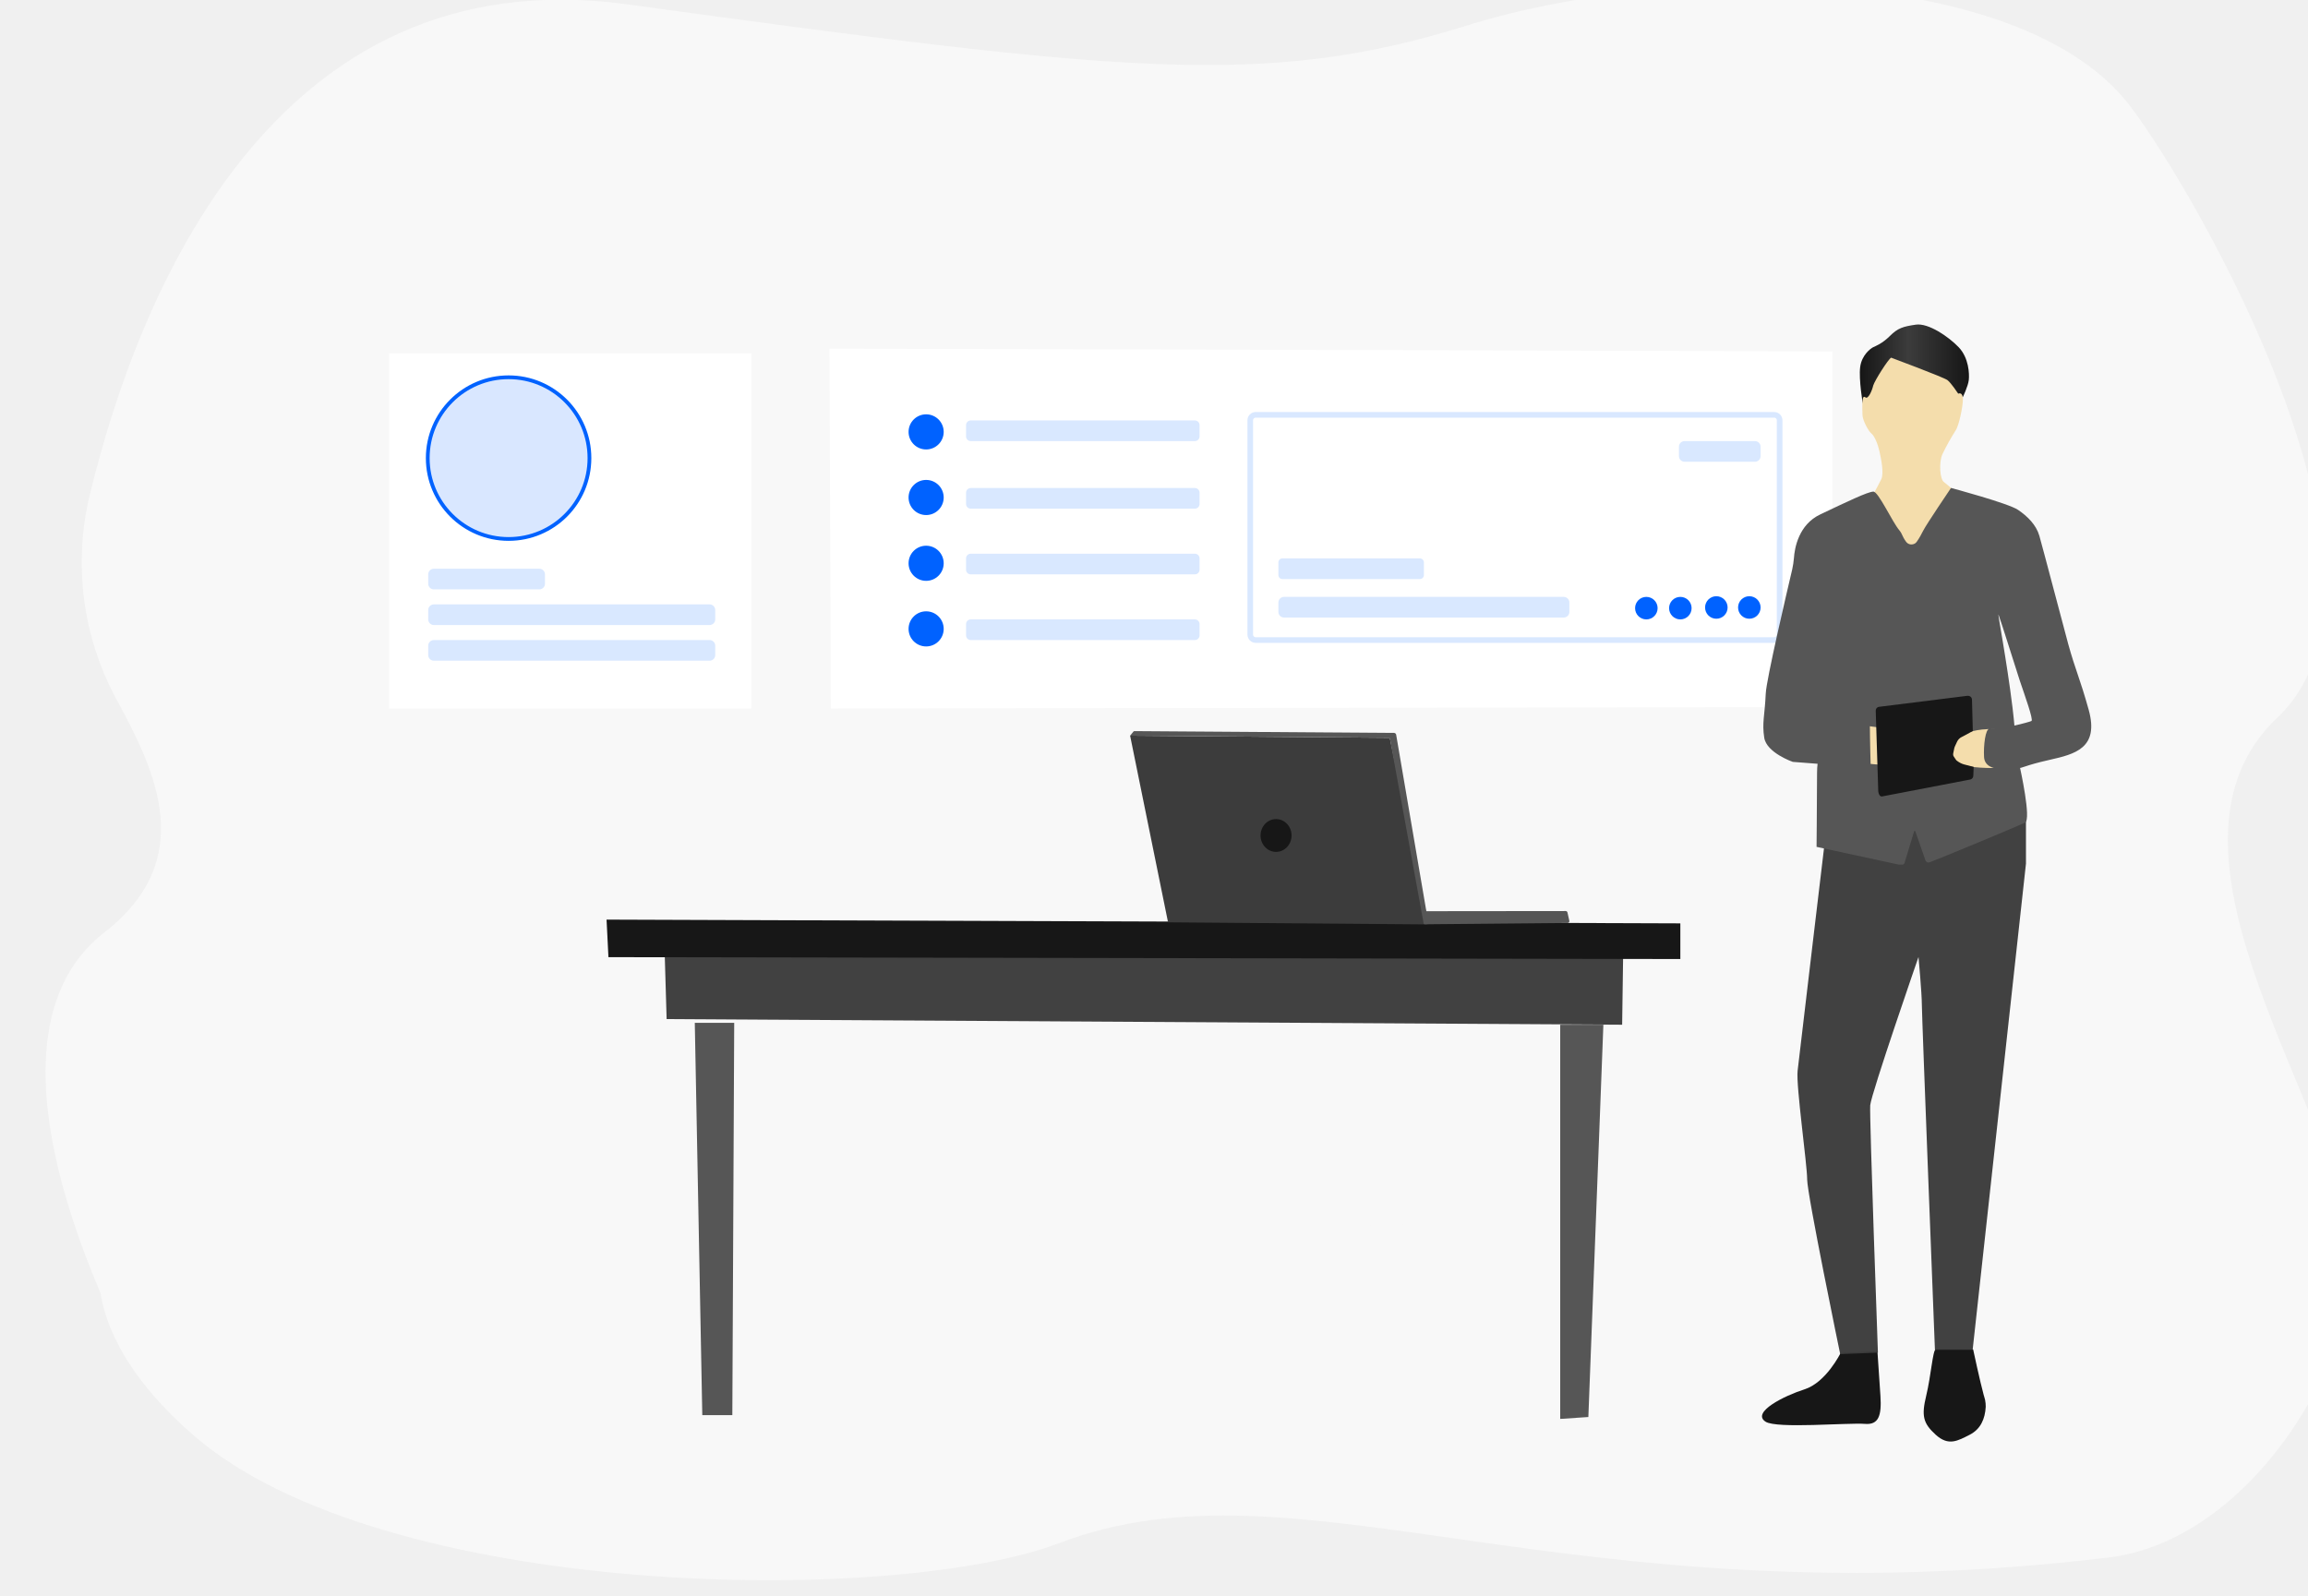
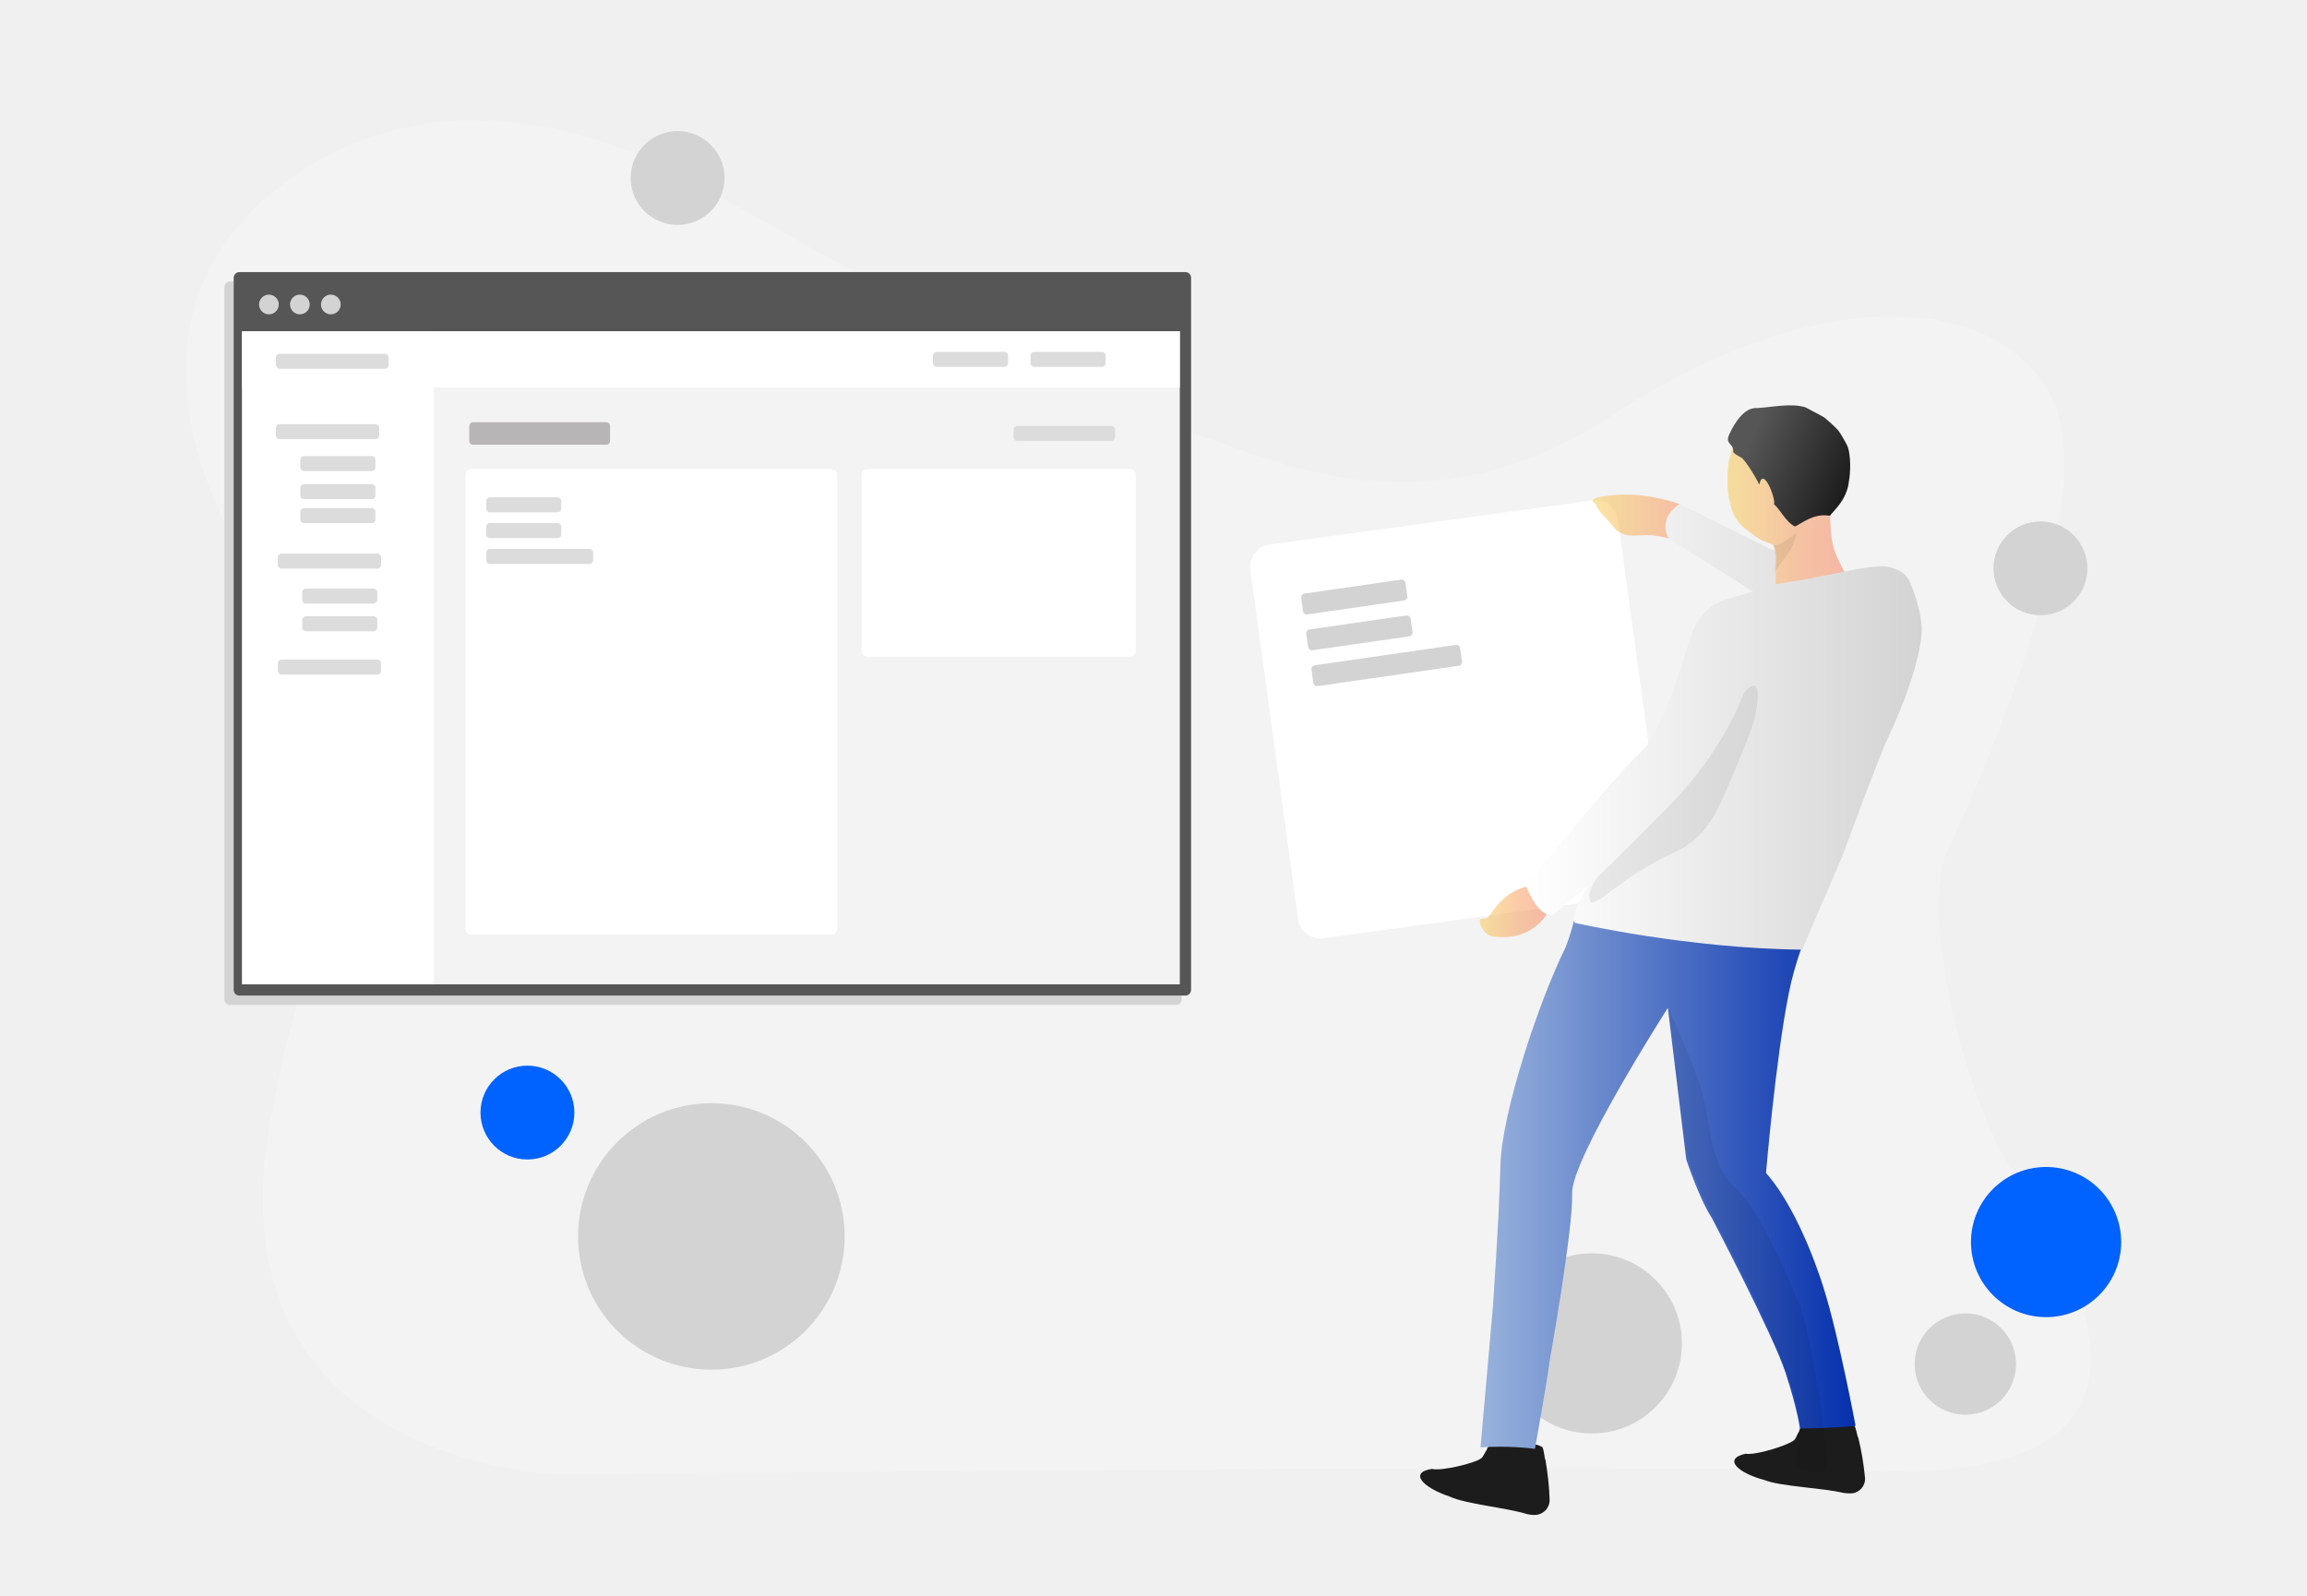
- <svg xmlns="http://www.w3.org/2000/svg" style="isolation:isolate" viewBox="0 0 1229.46 849.87" width="1229.46" height="849.87">
-   <defs>
-     <clipPath id="_clipPath_4brC53LF9at0PdysDdf99Db91Mvozfoi">
-       <rect width="1229.46" height="849.87" />
-     </clipPath>
-   </defs>
-   <g clip-path="url(#_clipPath_4brC53LF9at0PdysDdf99Db91Mvozfoi)">
+ <svg xmlns="http://www.w3.org/2000/svg" style="isolation:isolate" viewBox="0 0 1229 850" width="1229" height="850">
+   <g style="isolation:isolate">
    <g>
-       <path d=" M 62.165 372.812 C 44.02 339.501 38.902 300.635 47.805 263.762 C 73.035 159.462 144.655 -23.598 334.205 2.322 C 597.205 38.322 673.655 47.322 781.565 13.562 C 889.475 -20.198 1076.055 -20.158 1134.505 56.272 C 1169.935 102.602 1289.615 310.272 1213.185 382.272 C 1136.755 454.272 1250.185 596.622 1253.645 672.272 C 1257.105 747.922 1147.995 757.652 1010.865 759.952 C 873.735 762.252 76.705 736.062 76.705 736.062 C 76.705 736.062 -25.475 559.832 55.455 496.882 C 105.535 457.952 83.115 411.292 62.165 372.812 Z " fill="rgb(248,248,248)" />
-       <path d=" M 141.905 653.632 C 124.365 653.022 58.655 661.992 54.805 665.432 C 53.805 666.362 39.435 709.092 102.665 764.322 C 203.825 852.682 476.055 855.702 564.285 822.092 C 692.285 773.322 832.545 864.772 1123.285 829.772 C 1216.195 818.592 1278.285 676.272 1236.045 657.822 C 1210.755 646.822 1180.475 676.012 1155.045 663.202 C 1125.775 648.432 1066.465 639.202 1029.745 650.532 C 1028.27 650.931 1027.375 652.426 1027.72 653.914 C 1028.064 655.403 1029.525 656.352 1031.025 656.062 L 1011.685 662.232 C 990.195 678.232 995.035 656.972 944.625 654.232 L 795.995 650.562 C 742.855 652.162 538.385 661.152 458.385 657.952 L 414.385 657.952 C 385.025 654.282 308.865 652.542 306.125 652.452 L 141.905 653.632 Z " fill="rgb(248,248,248)" />
-     </g>
-     <circle vector-effect="non-scaling-stroke" cx="929.609" cy="324" r="9" fill="rgb(0,98,255)" />
-     <g>
-       <path d=" M 374.11 753.94 L 370.11 544.94 L 391.11 544.94 L 390.11 753.94 L 374.11 753.94 L 374.11 753.94 Z " fill="rgb(86,86,86)" />
-       <path d=" M 831.11 545.94 L 854.11 545.94 L 846.11 754.94 L 831.11 755.94 L 831.11 545.94 L 831.11 545.94 Z " fill="rgb(86,86,86)" />
-       <path d=" M 354.11 508.94 L 355.11 542.94 L 864.11 545.94 L 864.65 507.91 L 354.11 508.94 L 354.11 508.94 Z " fill="rgb(65,65,65)" />
-       <path d=" M 323.11 489.94 L 895.11 491.94 L 895.11 510.94 L 324.11 509.94 L 323.11 489.94 L 323.11 489.94 Z " fill="rgb(23,23,23)" />
+       <path d=" M 197.967 445.856 C 182.507 342.832 147.965 333.852 121.404 281.85 C 97.224 234.549 77.723 157.166 145.965 101.844 C 251.969 15.841 381.974 103.844 381.974 103.844 C 381.974 103.844 587.981 221.848 623.982 227.848 C 659.983 233.849 747.987 293.851 857.99 221.848 C 967.994 149.846 1061.998 155.846 1091.999 209.848 C 1122 263.85 1053.997 419.855 1037.997 451.856 C 1021.996 483.857 1045.997 583.861 1071.998 623.862 C 1097.999 663.864 1180.002 787.868 1003.996 783.868 C 827.989 779.868 299.971 785.868 299.971 785.868 C 299.971 785.868 110.424 782.328 143.965 597.861 C 171.966 443.856 203.967 485.857 197.967 445.856 Z " fill="rgb(243,243,243)" />
+       <circle vector-effect="non-scaling-stroke" cx="265.97" cy="391.854" r="40.001" fill="rgb(186,197,244)" />
+       <circle vector-effect="non-scaling-stroke" cx="198.967" cy="440.856" r="27.001" fill="rgb(186,197,244)" />
+       <circle vector-effect="non-scaling-stroke" cx="202.967" cy="378.854" r="15.001" fill="rgb(186,197,244)" />
+       <circle vector-effect="non-scaling-stroke" cx="1089.999" cy="661.864" r="40.001" fill="rgb(0,98,255)" />
+       <circle vector-effect="non-scaling-stroke" cx="378.974" cy="658.863" r="71.003" fill="rgb(211,211,211)" />
+       <circle vector-effect="non-scaling-stroke" cx="847.99" cy="715.865" r="48.002" fill="rgb(211,211,211)" />
+       <circle vector-effect="non-scaling-stroke" cx="837.99" cy="233.849" r="52.002" fill="none" />
+       <circle vector-effect="non-scaling-stroke" cx="360.973" cy="94.844" r="25.001" fill="rgb(211,211,211)" />
+       <circle vector-effect="non-scaling-stroke" cx="280.97" cy="592.861" r="25.001" fill="rgb(0,98,255)" />
+       <circle vector-effect="non-scaling-stroke" cx="1086.998" cy="302.851" r="25.001" fill="rgb(211,211,211)" />
+       <circle vector-effect="non-scaling-stroke" cx="1046.997" cy="726.866" r="27.001" fill="rgb(211,211,211)" />
    </g>
    <g>
-       <path d=" M 441.85 185.73 L 442.59 377.45 L 976.14 376.71 L 976.14 187.22 L 441.85 185.73 L 441.85 185.73 Z " fill="rgb(255,255,255)" />
-       <circle vector-effect="non-scaling-stroke" cx="493.347" cy="230.097" r="9.357" fill="rgb(0,98,255)" />
-       <circle vector-effect="non-scaling-stroke" cx="928.357" cy="325.689" r="9.357" fill="rgb(0,98,255)" />
-       <circle vector-effect="non-scaling-stroke" cx="493.347" cy="265.046" r="9.357" fill="rgb(0,98,255)" />
-       <circle vector-effect="non-scaling-stroke" cx="493.347" cy="300.097" r="9.357" fill="rgb(0,98,255)" />
-       <circle vector-effect="non-scaling-stroke" cx="493.347" cy="335.046" r="9.357" fill="rgb(0,98,255)" />
-       <rect x="207.29" y="188.21" width="193" height="189.24" transform="matrix(1,0,0,1,0,0)" fill="rgb(255,255,255)" />
-       <circle vector-effect="non-scaling-stroke" cx="270.93" cy="244.07" r="43.07" fill="rgb(217,231,255)" stroke-width="2" stroke="rgb(0,98,255)" stroke-linejoin="round" stroke-linecap="round" stroke-miterlimit="4" />
+       <g>
+         <defs>
+           <filter id="idBoGdTSdj4blXAT73dhYQcoQeu8WvzB" x="-200%" y="-200%" width="400%" height="400%" filterUnits="objectBoundingBox" color-interpolation-filters="sRGB">
+             <feGaussianBlur in="SourceGraphic" stdDeviation="0" />
+             <feOffset dx="-5" dy="5" result="pf_100_offsetBlur" />
+             <feFlood flood-color="#D3D3D3" flood-opacity="1" />
+             <feComposite in2="pf_100_offsetBlur" operator="in" result="pf_100_dropShadow" />
+             <feBlend in="SourceGraphic" in2="pf_100_dropShadow" mode="normal" />
+           </filter>
+         </defs>
+         <g filter="url(#idBoGdTSdj4blXAT73dhYQcoQeu8WvzB)">
+           <path d="M 127.5 145 L 631.517 145 C 633.173 145 634.517 146.344 634.517 148 L 634.517 527.513 C 634.517 529.168 633.173 530.513 631.517 530.513 L 127.5 530.513 C 125.845 530.513 124.5 529.168 124.5 527.513 L 124.5 148 C 124.5 146.344 125.845 145 127.5 145 Z" style="stroke:none;fill:#565656;stroke-miterlimit:10;" />
+         </g>
+         <rect x="129.001" y="151" width="499.516" height="27.001" transform="matrix(1,0,0,1,0,0)" fill="rgb(86,86,86)" />
+       </g>
+       <g>
+         <circle vector-effect="non-scaling-stroke" cx="143.251" cy="162.251" r="5.25" fill="rgb(211,211,211)" />
+         <circle vector-effect="non-scaling-stroke" cx="159.752" cy="162.251" r="5.25" fill="rgb(211,211,211)" />
+         <circle vector-effect="non-scaling-stroke" cx="176.252" cy="162.251" r="5.25" fill="rgb(211,211,211)" />
+       </g>
+     </g>
+   </g>
+   <g style="isolation:isolate" />
+   <g style="isolation:isolate" />
+   <g>
+     <path d=" M 848.412 266.652 L 676.412 290.152 C 669.812 291.052 665.212 297.052 666.112 303.652 L 666.112 303.652 L 691.512 489.652 C 692.412 496.252 698.412 500.852 705.012 499.952 L 705.012 499.952 L 877.012 476.452 C 883.612 475.552 888.212 469.552 887.312 462.952 L 887.312 462.952 L 861.912 276.952 C 861.012 270.452 855.012 265.752 848.412 266.652 L 848.412 266.652 Z " fill="rgb(255,255,255)" />
+     <path d=" M 769.512 415.252 C 769.512 415.252 769.512 415.252 769.512 415.252 C 769.512 415.252 769.512 415.252 769.512 415.252 C 769.512 415.252 769.512 415.252 769.512 415.252 C 769.512 415.252 769.512 415.252 769.512 415.252 Z " fill="none" vector-effect="non-scaling-stroke" stroke-width="1" stroke="rgb(193,39,45)" stroke-linejoin="miter" stroke-linecap="butt" stroke-miterlimit="10" />
+     <g>
+       <path d=" M 929.912 774.652 C 935.012 775.652 952.812 770.152 955.812 767.352 C 956.812 766.452 957.612 763.852 958.412 762.752 C 959.112 759.252 960.812 761.052 962.512 760.752 C 967.612 759.652 981.412 756.052 987.912 759.552 C 989.112 762.252 989.212 764.852 990.012 766.352 C 991.712 773.152 992.812 780.152 993.512 787.152 C 994.012 791.452 990.912 795.252 986.712 795.752 C 986.712 795.752 986.712 795.752 986.612 795.752 L 986.512 795.752 C 985.112 795.852 983.612 795.752 982.112 795.552 C 971.112 792.852 948.812 792.152 940.212 788.752 C 925.812 784.952 917.612 777.352 929.912 774.652 Z " fill="rgb(28,28,28)" />
+       <path d=" M 762.812 782.752 C 767.812 784.052 786.012 779.652 789.112 777.052 C 790.212 776.252 791.112 773.752 792.012 772.652 C 792.912 769.252 794.512 771.052 796.212 770.852 C 801.412 770.052 815.412 767.252 821.712 771.152 C 822.812 773.852 822.612 776.552 823.312 778.052 C 824.512 784.952 825.312 792.052 825.512 799.052 C 825.712 803.352 822.412 806.952 818.112 807.252 C 818.112 807.252 818.112 807.252 818.012 807.252 L 817.912 807.252 C 816.512 807.352 815.012 807.152 813.612 806.852 C 802.812 803.452 780.612 801.452 772.212 797.452 C 758.112 792.752 750.312 784.652 762.812 782.752 Z " fill="rgb(28,28,28)" />
+     </g>
+     <linearGradient id="_lgradient_6" x1="1.6653345369377348e-16" y1="0.5" x2="1" y2="0.5" gradientTransform="matrix(-199.8,0,0,281.5,988.512,490.552)" gradientUnits="userSpaceOnUse">
+       <stop offset="0%" stop-opacity="1" style="stop-color:rgb(5,48,173)" />
+       <stop offset="98.696%" stop-opacity="1" style="stop-color:rgb(151,177,219)" />
+     </linearGradient>
+     <path d=" M 988.512 759.752 C 979.812 760.952 958.912 761.252 958.912 761.252 C 958.912 761.252 957.612 751.052 951.212 731.452 C 944.712 711.552 912.012 649.152 912.012 649.152 C 905.312 638.952 898.312 617.852 898.312 617.852 L 888.512 537.052 C 888.512 537.052 836.812 617.752 837.512 636.052 C 838.212 654.352 825.412 725.952 825.412 725.952 C 824.112 736.652 817.712 772.052 817.712 772.052 C 808.112 770.852 798.412 770.652 788.712 771.252 C 790.012 756.552 795.312 696.252 795.312 696.252 C 795.312 696.252 798.612 649.452 799.312 620.952 C 800.012 592.452 820.312 532.352 834.012 504.852 C 835.812 500.152 837.312 495.452 838.512 490.552 L 959.412 505.852 C 956.712 513.552 954.512 521.352 952.912 529.352 C 945.812 565.052 940.812 625.052 940.812 625.052 C 959.712 646.452 971.612 686.752 971.612 686.752 C 979.312 710.952 988.512 759.752 988.512 759.752 Z " fill="url(#_lgradient_6)" />
+     <g>
+       <linearGradient id="_lgradient_7" x1="-6.661338147750939e-16" y1="0.5" x2="1.001" y2="0.5" gradientTransform="matrix(-66.36,0,0,30.523,914.812,263.529)" gradientUnits="userSpaceOnUse">
+         <stop offset="0%" stop-opacity="1" style="stop-color:rgb(248,123,88)" />
+         <stop offset="0%" stop-opacity="1" style="stop-color:rgb(248,123,88)" />
+         <stop offset="41%" stop-opacity="1" style="stop-color:rgb(248,148,83)" />
+         <stop offset="94%" stop-opacity="1" style="stop-color:rgb(248,197,72)" />
+       </linearGradient>
+       <path d=" M 854.112 264.552 C 872.712 261.052 891.812 267.652 891.812 267.652 L 895.012 268.652 L 914.812 294.052 L 896.512 289.152 C 891.612 287.452 882.012 284.852 877.612 285.152 C 874.312 284.952 866.512 286.552 862.812 283.552 C 860.012 282.252 859.512 279.952 853.812 274.352 C 849.712 269.852 850.912 268.552 849.312 267.952 C 847.212 267.052 849.012 264.952 854.112 264.552 Z " fill="url(#_lgradient_7)" fill-opacity="0.5" />
+       <linearGradient id="_lgradient_8" x1="0" y1="0.5" x2="1.001" y2="0.5" gradientTransform="matrix(-37.944,0,0,28.138,826.312,471.252)" gradientUnits="userSpaceOnUse">
+         <stop offset="0%" stop-opacity="1" style="stop-color:rgb(248,123,88)" />
+         <stop offset="0%" stop-opacity="1" style="stop-color:rgb(248,123,88)" />
+         <stop offset="41%" stop-opacity="1" style="stop-color:rgb(248,148,83)" />
+         <stop offset="94%" stop-opacity="1" style="stop-color:rgb(248,197,72)" />
+       </linearGradient>
+       <path d=" M 788.412 490.152 C 788.612 489.152 792.212 489.752 792.812 488.852 C 796.712 483.352 801.312 476.352 811.112 473.052 C 813.912 472.152 816.812 471.552 819.712 471.252 L 826.312 482.752 C 825.512 484.752 824.412 486.652 823.212 488.352 C 819.212 493.752 810.812 501.052 795.412 499.052 C 791.812 498.652 787.912 493.852 788.412 490.152 Z " fill="url(#_lgradient_8)" fill-opacity="0.5" />
+       <linearGradient id="_lgradient_9" x1="0" y1="0.5" x2="1.001" y2="0.5" gradientTransform="matrix(-62.409,0,0,79.946,982.712,234.452)" gradientUnits="userSpaceOnUse">
+         <stop offset="0%" stop-opacity="1" style="stop-color:rgb(248,123,88)" />
+         <stop offset="0%" stop-opacity="1" style="stop-color:rgb(248,123,88)" />
+         <stop offset="41%" stop-opacity="1" style="stop-color:rgb(248,148,83)" />
+         <stop offset="94%" stop-opacity="1" style="stop-color:rgb(248,197,72)" />
+       </linearGradient>
+       <path d=" M 925.912 234.452 C 928.112 234.452 974.512 270.252 974.912 274.252 C 975.012 276.352 975.112 285.452 976.712 291.452 C 978.212 297.052 982.712 305.052 982.712 305.052 C 982.712 305.052 978.712 312.552 968.312 314.052 C 958.312 315.452 944.912 312.152 944.912 312.152 C 944.912 312.152 948.012 292.352 944.212 290.152 C 940.912 288.252 939.912 290.252 928.512 280.652 C 917.112 271.052 920.812 246.852 921.112 245.252 C 921.412 243.652 923.712 234.452 925.912 234.452 Z " fill="url(#_lgradient_9)" fill-opacity="0.5" />
+     </g>
+     <linearGradient id="_lgradient_10" x1="7.36333796971713e-8" y1="0.5" x2="1" y2="0.5" gradientTransform="matrix(-210.944,0,0,237.5,1023.757,268.552)" gradientUnits="userSpaceOnUse">
+       <stop offset="0%" stop-opacity="1" style="stop-color:rgb(211,211,211)" />
+       <stop offset="100%" stop-opacity="1" style="stop-color:rgb(255,255,255)" />
+     </linearGradient>
+     <path d=" M 872.912 401.952 C 888.012 388.252 897.612 345.552 902.412 334.852 C 907.212 324.152 914.912 321.152 917.912 319.952 C 919.412 319.352 927.712 317.052 933.912 315.252 L 888.912 286.952 C 882.812 275.452 894.812 268.552 894.812 268.552 L 946.012 293.952 L 946.012 311.252 L 962.612 308.552 L 982.412 304.652 C 988.512 303.252 994.712 302.252 1000.912 301.752 C 1003.512 301.552 1006.112 301.852 1008.612 302.752 L 1009.912 303.252 C 1013.012 304.352 1015.612 306.552 1017.112 309.552 C 1020.312 316.552 1022.512 324.052 1023.512 331.652 C 1025.412 343.952 1015.912 371.852 1006.212 392.152 C 1002.012 400.752 985.612 444.952 981.512 456.052 C 961.512 502.452 960.112 506.052 960.112 506.052 C 898.712 505.452 838.912 491.752 838.912 491.752 C 836.112 486.652 846.212 471.852 846.212 471.852 L 827.612 487.252 C 819.512 489.852 812.812 471.752 812.812 471.752 C 812.812 471.752 860.212 413.452 872.912 401.952 Z " fill="url(#_lgradient_10)" />
+     <linearGradient id="_lgradient_11" x1="-0.068" y1="0.719" x2="0.846" y2="0.318" gradientTransform="matrix(-65.108,0,0,64.552,985.639,216)" gradientUnits="userSpaceOnUse">
+       <stop offset="1.739%" stop-opacity="1" style="stop-color:rgb(23,23,23)" />
+       <stop offset="98.696%" stop-opacity="1" style="stop-color:rgb(86,86,86)" />
+     </linearGradient>
+     <path d=" M 983.612 236.552 C 982.612 234.752 980.412 230.652 979.112 229.152 C 976.912 226.852 974.512 224.652 972.012 222.552 C 969.712 221.152 964.012 218.252 961.812 217.052 C 954.012 214.652 943.612 217.052 936.012 217.452 C 929.112 216.952 924.012 225.552 921.312 231.252 C 918.612 236.952 923.812 236.252 923.312 240.652 C 923.212 241.452 925.512 242.652 927.512 243.752 C 929.512 244.852 935.212 253.952 937.212 258.252 C 939.312 247.752 946.312 266.452 945.012 268.752 C 947.812 270.552 951.212 278.152 956.212 280.552 C 959.712 279.052 966.212 273.252 974.912 274.852 C 975.512 273.252 984.112 266.852 985.012 256.052 C 985.712 252.852 986.412 241.352 983.612 236.552 Z " fill="url(#_lgradient_11)" />
+     <g opacity="0.07">
+       <path d=" M 957.112 283.752 C 957.112 283.752 949.312 290.752 944.612 290.552 L 945.812 296.452 L 945.512 304.952 C 945.512 304.952 948.512 300.152 952.312 295.252 C 954.712 291.852 956.412 287.952 957.112 283.752 Z " fill="rgb(0,0,0)" />
+     </g>
+     <g opacity="0.07">
+       <path d=" M 928.812 369.652 C 928.812 369.652 919.012 399.152 888.812 429.852 C 858.612 460.552 851.312 466.952 851.312 466.952 C 851.312 466.952 845.112 474.752 847.112 479.952 C 849.112 485.152 862.312 467.752 891.912 454.252 C 908.812 446.552 914.612 433.252 922.412 414.652 C 932.212 391.152 934.412 386.152 935.712 377.752 C 939.012 355.752 928.812 369.652 928.812 369.652 Z " fill="rgb(0,0,0)" />
+     </g>
+     <g opacity="0.07">
+       <path d=" M 888.612 536.952 C 888.612 536.952 902.912 567.852 907.012 582.952 C 911.212 598.552 911.212 621.252 923.812 632.252 C 938.112 644.752 954.912 686.752 958.812 695.652 C 964.312 708.352 975.612 778.352 972.312 783.252 C 969.112 788.052 956.212 780.852 956.212 780.852 C 956.212 780.852 960.912 763.052 956.912 746.952 C 952.912 730.852 934.112 687.852 922.312 666.552 C 911.612 647.452 900.712 625.352 898.312 612.552 C 895.912 599.752 888.612 536.952 888.612 536.952 Z " fill="rgb(0,0,0)" />
    </g>
    <g>
-       <path d=" M 758.466 492.481 L 622.216 491.383 L 602.009 391.953 L 740.316 393.075 L 760.985 492.425" fill="rgb(60,60,60)" />
-       <ellipse vector-effect="non-scaling-stroke" cx="679.75" cy="445.116" rx="8.26" ry="8.742" fill="rgb(23,23,23)" />
-       <path d=" M 759.667 485.453 L 834.042 485.374 C 834.49 485.372 834.879 485.681 834.977 486.118 L 835.978 490.585 C 836.04 490.866 835.971 491.159 835.791 491.383 C 835.611 491.608 835.339 491.738 835.051 491.738 L 760.954 492.416 C 760.514 492.422 760.128 492.125 760.019 491.698 L 758.74 486.631 C 758.669 486.347 758.734 486.045 758.915 485.815 C 759.096 485.584 759.374 485.451 759.667 485.453 Z " fill="rgb(86,86,86)" />
-       <path d=" M 742.595 390.474 L 604.283 389.513 C 604.084 389.511 603.895 389.601 603.77 389.756 L 602 391.953 L 739.768 393.066 C 740.081 393.07 740.347 393.294 740.403 393.601 L 758.353 491.92 C 758.411 492.237 758.692 492.465 759.014 492.455 L 760.237 492.42 C 760.426 492.416 760.603 492.329 760.724 492.183 C 760.844 492.037 760.895 491.846 760.863 491.659 L 743.731 391.448 C 743.646 390.887 743.163 390.472 742.595 390.474 Z " fill="rgb(86,86,86)" />
-     </g>
-     <path d="M 668.931 221 L 945.069 221 C 946.687 221 948 222.313 948 223.931 L 948 338.069 C 948 339.687 946.687 341 945.069 341 L 668.931 341 C 667.313 341 666 339.687 666 338.069 L 666 223.931 C 666 222.313 667.313 221 668.931 221 Z" style="stroke:none;fill:#FFFFFF;stroke-miterlimit:10;" />
-     <path d="M 668.931 221 L 945.069 221 C 946.687 221 948 222.313 948 223.931 L 948 338.069 C 948 339.687 946.687 341 945.069 341 L 668.931 341 C 667.313 341 666 339.687 666 338.069 L 666 223.931 C 666 222.313 667.313 221 668.931 221 Z" style="fill:none;stroke:#D9E8FF;stroke-width:3;stroke-linecap:square;stroke-miterlimit:2;" />
-     <path d="M 517.097 224 L 636.513 224 C 637.885 224 639 225.115 639 226.487 L 639 232.513 C 639 233.885 637.885 235 636.513 235 L 517.097 235 C 515.724 235 514.609 233.885 514.609 232.513 L 514.609 226.487 C 514.609 225.115 515.724 224 517.097 224 Z" style="stroke:none;fill:#D9E8FF;stroke-linecap:square;stroke-miterlimit:2;" />
-     <path d="M 231.109 303 L 287.305 303 C 288.96 303 290.305 304.344 290.305 306 L 290.305 311 C 290.305 312.656 288.96 314 287.305 314 L 231.109 314 C 229.454 314 228.109 312.656 228.109 311 L 228.109 306 C 228.109 304.344 229.454 303 231.109 303 Z" style="stroke:none;fill:#D9E8FF;stroke-linecap:square;stroke-miterlimit:2;" />
-     <path d="M 231.109 322 L 378 322 C 379.656 322 381 323.344 381 325 L 381 330 C 381 331.656 379.656 333 378 333 L 231.109 333 C 229.454 333 228.109 331.656 228.109 330 L 228.109 325 C 228.109 323.344 229.454 322 231.109 322 Z" style="stroke:none;fill:#D9E8FF;stroke-linecap:square;stroke-miterlimit:2;" />
-     <path d="M 231.109 341 L 378 341 C 379.656 341 381 342.344 381 344 L 381 349 C 381 350.656 379.656 352 378 352 L 231.109 352 C 229.454 352 228.109 350.656 228.109 349 L 228.109 344 C 228.109 342.344 229.454 341 231.109 341 Z" style="stroke:none;fill:#D9E8FF;stroke-linecap:square;stroke-miterlimit:2;" />
-     <path d="M 517.097 260 L 636.513 260 C 637.885 260 639 261.115 639 262.487 L 639 268.513 C 639 269.885 637.885 271 636.513 271 L 517.097 271 C 515.724 271 514.609 269.885 514.609 268.513 L 514.609 262.487 C 514.609 261.115 515.724 260 517.097 260 Z" style="stroke:none;fill:#D9E8FF;stroke-linecap:square;stroke-miterlimit:2;" />
-     <path d="M 897.36 235 L 934.86 235 C 936.515 235 937.86 236.344 937.86 238 L 937.86 243 C 937.86 244.656 936.515 246 934.86 246 L 897.36 246 C 895.705 246 894.36 244.656 894.36 243 L 894.36 238 C 894.36 236.344 895.705 235 897.36 235 Z" style="stroke:none;fill:#D9E8FF;stroke-linecap:square;stroke-miterlimit:2;" />
-     <path d="M 683.121 297.5 L 756.379 297.5 C 757.549 297.5 758.5 298.451 758.5 299.621 L 758.5 306.379 C 758.5 307.549 757.549 308.5 756.379 308.5 L 683.121 308.5 C 681.951 308.5 681 307.549 681 306.379 L 681 299.621 C 681 298.451 681.951 297.5 683.121 297.5 Z" style="stroke:none;fill:#D9E8FF;stroke-linecap:square;stroke-miterlimit:2;" />
-     <path d="M 684 318 L 833 318 C 834.656 318 836 319.344 836 321 L 836 326 C 836 327.656 834.656 329 833 329 L 684 329 C 682.344 329 681 327.656 681 326 L 681 321 C 681 319.344 682.344 318 684 318 Z" style="stroke:none;fill:#D9E8FF;stroke-linecap:square;stroke-miterlimit:2;" />
-     <path d="M 517.097 295 L 636.513 295 C 637.885 295 639 296.115 639 297.487 L 639 303.513 C 639 304.885 637.885 306 636.513 306 L 517.097 306 C 515.724 306 514.609 304.885 514.609 303.513 L 514.609 297.487 C 514.609 296.115 515.724 295 517.097 295 Z" style="stroke:none;fill:#D9E8FF;stroke-linecap:square;stroke-miterlimit:2;" />
-     <path d="M 517.097 330 L 636.513 330 C 637.885 330 639 331.115 639 332.487 L 639 338.513 C 639 339.885 637.885 341 636.513 341 L 517.097 341 C 515.724 341 514.609 339.885 514.609 338.513 L 514.609 332.487 C 514.609 331.115 515.724 330 517.097 330 Z" style="stroke:none;fill:#D9E8FF;stroke-linecap:square;stroke-miterlimit:2;" />
-     <g>
+       <rect x="129.001" y="176.501" width="499.516" height="348.011" transform="matrix(1,0,0,1,0,0)" fill="rgb(243,243,243)" />
+       <path d="M 251 250 L 443 250 C 444.656 250 446 251.344 446 253 L 446 495 C 446 496.656 444.656 498 443 498 L 251 498 C 249.344 498 248 496.656 248 495 L 248 253 C 248 251.344 249.344 250 251 250 Z" style="stroke:none;fill:#FFFFFF;stroke-miterlimit:10;" />
+       <path d="M 462 250 L 602 250 C 603.656 250 605 251.344 605 253 L 605 347 C 605 348.656 603.656 350 602 350 L 462 350 C 460.344 350 459 348.656 459 347 L 459 253 C 459 251.344 460.344 250 462 250 Z" style="stroke:none;fill:#FFFFFF;stroke-miterlimit:10;" />
+       <rect x="129.001" y="176.501" width="101.999" height="348.011" transform="matrix(1,0,0,1,0,0)" fill="rgb(255,255,255)" />
+       <rect x="129.001" y="176.501" width="499.516" height="30" transform="matrix(1,0,0,1,0,0)" fill="rgb(255,255,255)" />
      <g>
-         <g>
-           <path d=" M 1031.172 718.852 L 1034.387 718.762 L 1051.089 718.941 C 1051.089 718.941 1054.751 736.089 1056.716 743.234 C 1056.805 743.681 1057.251 744.842 1057.43 745.735 C 1057.698 746.986 1057.787 748.236 1057.787 749.486 C 1057.43 756.006 1055.019 761.455 1049.213 764.402 C 1042.872 767.617 1037.96 770.565 1031.172 764.402 C 1024.384 758.239 1023.491 754.309 1026.081 743.592 C 1028.671 732.874 1029.564 719.209 1031.172 718.852 Z " fill="rgb(23,23,23)" />
-           <path d=" M 961.239 740.198 L 961.239 740.198 C 972.76 736.536 980.441 720.906 980.441 720.906 L 1000.09 719.745 C 1000.09 719.745 1001.162 735.643 1001.698 743.681 C 1002.413 754.399 1000.626 759.132 993.57 758.597 C 984.282 757.882 946.502 761.276 940.518 757.435 C 932.748 752.434 950.521 743.592 961.239 740.198 Z " fill="rgb(23,23,23)" />
-         </g>
-         <g opacity="0.97">
-           <path d=" M 1079.223 436.619 L 1079.223 460.109 L 1050.821 719.12 L 1030.725 719.12 C 1030.725 719.12 1023.759 541.474 1023.759 535.311 C 1023.759 529.148 1021.972 509.857 1021.972 509.857 C 1021.972 509.857 996.696 582.826 996.25 588.9 C 995.803 594.973 1000.358 720.638 1000.358 720.638 L 980.263 721.442 C 980.263 721.442 962.668 636.415 962.668 628.376 C 962.668 620.338 956.684 578.539 957.577 570.501 C 958.47 562.463 973.385 437.244 973.385 437.244 L 1004.199 436.44 L 1079.223 436.619 Z " fill="rgb(60,60,60)" />
-         </g>
-         <path d=" M 948.913 409.378 L 949.181 409.021 C 949.092 409.289 949.003 409.467 948.913 409.378 Z  M 1007.95 386.603 L 1019.204 391.247 L 1019.829 406.788 L 1007.414 411.7 C 1007.414 411.611 993.838 411.164 993.838 411.075 C 993.749 410.45 988.48 410.629 986.068 412.147 L 944.001 397.678 L 942.483 387.585 C 942.483 387.585 939.357 400.268 953.468 374.724 L 1007.95 386.603 Z  M 957.666 335.337 L 958.559 330.246 L 960.703 329.889 L 957.666 335.337 Z  M 1035.459 200.026 C 1040.639 202.169 1043.14 209.761 1043.14 209.761 C 1043.14 209.761 1045.641 208.243 1045.641 212.53 C 1045.641 216.817 1043.497 226.463 1041.979 228.964 C 1039.299 233.161 1036.888 237.448 1034.744 241.914 C 1032.69 246.38 1033.405 255.49 1035.548 256.83 C 1037.692 258.169 1075.918 292.466 1075.918 292.466 L 1107.446 389.282 L 1107.446 393.123 L 1102.623 394.82 L 1097.621 399.107 C 1097.175 399.196 1090.834 402.68 1089.94 403.305 C 1084.939 405.806 1079.58 407.681 1074.132 408.932 C 1070.559 409.646 1054.751 409.289 1054.751 409.289 L 1038.763 408.932 L 1041.532 388.568 L 1065.2 388.3 L 1097.532 386.692 L 1064.754 311.311 L 961.328 329.799 C 979.727 296.574 1000.358 259.241 1002.145 255.311 C 1003.663 252.096 1002.055 244.415 1001.162 240.396 C 1000.358 236.734 998.572 232.268 996.875 230.928 C 995.178 229.589 992.141 223.694 992.141 221.104 C 992.141 218.514 991.427 208.421 993.57 210.565 C 994.196 211.19 996.696 207.35 997.59 203.509 C 999.019 197.972 1002.859 194.042 1007.325 190.469 C 1007.325 190.469 1030.1 197.972 1035.191 200.115" fill="rgb(244,221,172)" />
-         <path d=" M 1075.025 271.656 C 1080.027 275.05 1084.671 279.605 1086.368 285.499 C 1088.065 291.394 1100.122 337.302 1101.73 343.107 C 1105.66 357.308 1107.982 361.416 1112.626 378.118 C 1118.342 398.66 1105.213 401.786 1091.816 404.823 C 1077.883 407.949 1077.794 409.289 1074.489 409.289 C 1073.953 409.289 1057.43 412.683 1056.894 403.305 C 1056.537 397.41 1057.609 388.032 1059.842 388.3 C 1064.933 389.015 1081.366 384.638 1082.17 384.102 C 1083.242 383.388 1078.598 370.526 1075.918 362.578 C 1073.953 356.683 1066.362 332.211 1064.665 327.656 C 1063.771 325.155 1068.952 351.413 1072.078 377.136 C 1072.167 378.118 1073.417 388.121 1073.06 388.121 C 1069.309 388.121 1059.038 388.3 1055.822 388.657 C 1041.354 390.354 1038.585 397.231 1039.478 402.769 C 1041.086 412.415 1076.275 407.949 1076.097 409.2 C 1076.097 409.2 1082.17 436.53 1078.776 438.227 C 1075.829 439.745 1036.352 456.179 1027.956 459.394 C 1027.063 459.751 1025.992 459.305 1025.634 458.322 C 1025.634 458.322 1025.634 458.322 1025.634 458.233 L 1020.275 442.871 C 1020.186 442.692 1020.007 442.603 1019.829 442.692 C 1019.74 442.692 1019.65 442.782 1019.65 442.871 L 1014.559 459.662 C 1014.47 460.109 1014.113 460.466 1013.755 460.644 L 1011.523 460.644 L 967.669 451.177 C 967.669 451.177 967.848 433.85 967.937 411.7 C 967.937 409.467 968.295 401.251 969.902 402.769 C 971.51 404.287 1008.129 409.11 1012.148 407.413 C 1020.633 403.841 1018.4 394.999 1015.452 391.337 C 1012.059 387.139 968.83 385.085 968.652 381.959 C 967.937 368.383 969.009 332.747 969.724 337.034 C 970.795 343.732 996.071 380.351 996.071 386.692 C 996.071 393.034 996.518 409.11 996.518 409.11 L 954.987 405.895 C 954.987 405.895 941.054 401.072 939.803 393.034 C 938.553 384.995 940.071 381.423 940.607 369.455 C 940.964 361.863 951.682 316.223 954.719 303.273 C 955.165 301.308 955.433 299.343 955.612 297.378 C 955.969 292.019 958.113 279.515 969.634 274.067 C 983.925 267.279 995.089 261.92 997.947 261.92 C 1000.626 261.92 1007.95 277.997 1011.791 282.552 C 1013.488 284.606 1013.13 285.589 1015.363 288.625 C 1016.524 290.233 1018.668 290.501 1020.275 289.429 C 1020.633 289.161 1020.901 288.804 1021.169 288.447 C 1022.419 286.66 1023.491 284.696 1024.473 282.731 C 1026.17 279.337 1039.299 259.956 1039.299 259.956 C 1039.299 259.956 1070.023 268.172 1075.025 271.656 Z " fill="rgb(86,86,86)" />
-         <linearGradient id="_lgradient_1" x1="-0.001" y1="0.5" x2="0.999" y2="0.5" gradientTransform="matrix(-58.149,0,0,42.334,1048.866,172.875)" gradientUnits="userSpaceOnUse">
-           <stop offset="1.739%" stop-opacity="1" style="stop-color:rgb(23,23,23)" />
-           <stop offset="55.652%" stop-opacity="1" style="stop-color:rgb(60,60,60)" />
-           <stop offset="98.261%" stop-opacity="1" style="stop-color:rgb(23,23,23)" />
-         </linearGradient>
-         <path d=" M 1007.414 190.558 C 1007.414 190.558 1035.459 201.008 1037.424 202.527 C 1039.389 204.045 1043.14 209.761 1043.14 209.761 C 1043.14 209.761 1045.105 208.689 1045.551 211.637 C 1045.551 211.637 1048.409 205.742 1048.767 202.437 C 1049.124 199.133 1048.767 190.648 1043.408 185.021 C 1038.049 179.394 1027.242 171.981 1020.543 172.964 C 1013.845 173.946 1010.987 174.75 1006.789 178.948 C 1002.591 183.145 999.019 184.396 997.768 185.021 C 996.518 185.646 991.695 189.129 990.891 195.649 C 990.087 202.169 992.32 215.209 992.32 215.209 C 992.32 215.209 991.695 210.118 993.749 211.726 C 995.178 212.798 997.232 208.153 997.858 205.385 C 998.661 202.705 1005.896 191.273 1007.414 190.558 Z " fill="url(#_lgradient_1)" />
-         <g style="opacity:0.07;">
-           <g style="opacity:0.07;">
-             <g opacity="0.07">
-               <clipPath id="_clipPath_BhHEMCCEWLyxkjjBZ4zl880XB8Lt0yzz">
-                 <rect x="997.411" y="242.539" width="18.577" height="30.456" transform="matrix(1,0,0,1,0,0)" fill="rgb(255,255,255)" />
-               </clipPath>
-               <g clip-path="url(#_clipPath_BhHEMCCEWLyxkjjBZ4zl880XB8Lt0yzz)">
-                 <g style="opacity:0.07;">
-                   <g opacity="0.07">
-                     <path d=" M 998.036 262.01 C 998.215 261.474 995 263.885 998.751 261.206 C 1004.02 257.365 1001.519 241.646 1001.519 241.646 C 1003.484 245.755 1006.878 248.97 1011.076 250.578 C 1017.775 253.078 1019.829 251.203 1009.468 257.187 C 999.287 263.082 1004.556 265.136 1005.271 272.906" fill="rgb(0,0,0)" />
-                   </g>
-                 </g>
-               </g>
-             </g>
-           </g>
-         </g>
-         <g>
-           <g style="opacity:0.07;">
-             <g style="opacity:0.07;">
-               <g opacity="0.07">
-                 <clipPath id="_clipPath_W5PktuBDzjVX6weaTu5D22FvwGLeW476">
-                   <rect x="955.433" y="298.807" width="51.802" height="89.939" transform="matrix(1,0,0,1,0,0)" fill="rgb(255,255,255)" />
-                 </clipPath>
-                 <g clip-path="url(#_clipPath_W5PktuBDzjVX6weaTu5D22FvwGLeW476)">
-                   <g style="opacity:0.07;">
-                     <g opacity="0.07">
-                       <path d=" M 977.494 317.563 L 963.561 370.348 C 963.561 370.348 963.65 379.726 966.419 381.155 C 969.188 382.584 977.941 383.477 979.995 384.37 C 982.049 385.263 1003.395 389.729 997.858 382.227 C 996.607 380.53 967.669 370.437 980.62 359.809 C 993.57 349.18 991.248 334.444 984.996 324.262 C 978.744 314.08 980.084 305.416 980.084 305.416 L 977.494 317.563 Z " fill="rgb(0,0,0)" />
-                     </g>
-                   </g>
-                 </g>
-               </g>
-             </g>
-           </g>
-           <g style="opacity:0.07;">
-             <g style="opacity:0.07;">
-               <g opacity="0.07">
-                 <rect x="1041.443" y="437.066" width="42.246" height="321.442" transform="matrix(1,0,0,1,0,0)" fill="none" />
-               </g>
-             </g>
-           </g>
-           <path d=" M 1047.963 370.705 L 1000.716 376.6 C 999.733 376.868 999.108 377.761 999.197 378.833 L 1000.537 421.525 C 1000.626 422.865 1001.43 424.651 1002.681 424.294 L 1049.66 415.273 C 1050.553 415.005 1051.178 414.201 1051.178 413.219 L 1051.357 408.574 L 1046.177 407.235 C 1044.837 406.877 1043.586 406.163 1042.515 405.359 C 1042.247 405.18 1042.068 405.002 1041.889 404.734 L 1040.818 403.126 C 1040.46 402.68 1040.371 402.054 1040.46 401.429 C 1040.639 400.447 1040.907 399.107 1041.086 398.393 C 1041.175 398.125 1041.264 397.857 1041.354 397.678 L 1042.515 395.177 C 1043.051 394.016 1043.944 393.123 1045.105 392.587 L 1045.819 392.23 L 1050.91 389.461 L 1050.464 372.759 C 1050.464 371.598 1049.481 370.705 1048.32 370.705 C 1048.141 370.705 1048.052 370.705 1047.963 370.705 Z " fill="rgb(23,23,23)" />
-         </g>
+         <path d="M 149 188.501 L 205 188.501 C 206.104 188.501 207 189.397 207 190.501 L 207 194.501 C 207 195.605 206.104 196.501 205 196.501 L 149 196.501 C 147.896 196.501 147 195.605 147 194.501 L 147 190.501 C 147 189.397 147.896 188.501 149 188.501 Z" style="stroke:none;fill:#DCDCDC;stroke-miterlimit:10;" />
+         <path d="M 252 225 L 323 225 C 324.104 225 325 225.896 325 227 L 325 235 C 325 236.104 324.104 237 323 237 L 252 237 C 250.896 237 250 236.104 250 235 L 250 227 C 250 225.896 250.896 225 252 225 Z" style="stroke:none;fill:#B7B5B5;stroke-miterlimit:10;" />
+         <path d="M 542 227 L 592 227 C 593.104 227 594 227.896 594 229 L 594 233 C 594 234.104 593.104 235 592 235 L 542 235 C 540.896 235 540 234.104 540 233 L 540 229 C 540 227.896 540.896 227 542 227 Z" style="stroke:none;fill:#DCDCDC;stroke-miterlimit:10;" />
+         <path d="M 149 226 L 200 226 C 201.104 226 202 226.896 202 228 L 202 232 C 202 233.104 201.104 234 200 234 L 149 234 C 147.896 234 147 233.104 147 232 L 147 228 C 147 226.896 147.896 226 149 226 Z" style="stroke:none;fill:#DCDCDC;stroke-miterlimit:10;" />
+         <path d="M 162 243 L 198 243 C 199.104 243 200 243.896 200 245 L 200 249 C 200 250.104 199.104 251 198 251 L 162 251 C 160.896 251 160 250.104 160 249 L 160 245 C 160 243.896 160.896 243 162 243 Z" style="stroke:none;fill:#DCDCDC;stroke-miterlimit:10;" />
+         <path d="M 261 265 L 297 265 C 298.104 265 299 265.896 299 267 L 299 271 C 299 272.104 298.104 273 297 273 L 261 273 C 259.896 273 259 272.104 259 271 L 259 267 C 259 265.896 259.896 265 261 265 Z" style="stroke:none;fill:#DCDCDC;stroke-miterlimit:10;" />
+         <path d="M 694.83 316.31 L 746.436 308.86 C 747.528 308.703 748.543 309.462 748.701 310.554 L 749.734 317.708 C 749.892 318.801 749.133 319.816 748.04 319.973 L 696.435 327.423 C 695.342 327.581 694.327 326.822 694.17 325.729 L 693.137 318.576 C 692.979 317.483 693.738 316.468 694.83 316.31 Z" style="stroke:none;fill:#D3D3D3;stroke-miterlimit:10;" />
+         <path d="M 261 278.749 L 297 278.749 C 298.104 278.749 299 279.646 299 280.749 L 299 284.749 C 299 285.853 298.104 286.749 297 286.749 L 261 286.749 C 259.896 286.749 259 285.853 259 284.749 L 259 280.749 C 259 279.646 259.896 278.749 261 278.749 Z" style="stroke:none;fill:#DCDCDC;stroke-miterlimit:10;" />
+         <path d="M 697.588 335.41 L 749.193 327.96 C 750.286 327.802 751.301 328.561 751.458 329.654 L 752.491 336.808 C 752.649 337.9 751.89 338.915 750.797 339.073 L 699.192 346.523 C 698.1 346.68 697.085 345.922 696.927 344.829 L 695.894 337.675 C 695.736 336.583 696.495 335.568 697.588 335.41 Z" style="stroke:none;fill:#D3D3D3;stroke-miterlimit:10;" />
+         <path d="M 261 292.499 L 314 292.499 C 315.104 292.499 316 293.395 316 294.499 L 316 298.499 C 316 299.603 315.104 300.499 314 300.499 L 261 300.499 C 259.896 300.499 259 299.603 259 298.499 L 259 294.499 C 259 293.395 259.896 292.499 261 292.499 Z" style="stroke:none;fill:#DCDCDC;stroke-miterlimit:10;" />
+         <path d="M 700.345 354.509 L 775.565 343.65 C 776.658 343.493 777.673 344.252 777.83 345.344 L 778.863 352.498 C 779.021 353.591 778.262 354.606 777.17 354.763 L 701.949 365.622 C 700.857 365.78 699.842 365.021 699.684 363.929 L 698.651 356.775 C 698.494 355.682 699.252 354.667 700.345 354.509 Z" style="stroke:none;fill:#D3D3D3;stroke-miterlimit:10;" />
+         <path d="M 162 258 L 198 258 C 199.104 258 200 258.896 200 260 L 200 264 C 200 265.104 199.104 266 198 266 L 162 266 C 160.896 266 160 265.104 160 264 L 160 260 C 160 258.896 160.896 258 162 258 Z" style="stroke:none;fill:#DCDCDC;stroke-miterlimit:10;" />
+         <path d="M 163 313.625 L 199 313.625 C 200.104 313.625 201 314.521 201 315.625 L 201 319.625 C 201 320.729 200.104 321.625 199 321.625 L 163 321.625 C 161.896 321.625 161 320.729 161 319.625 L 161 315.625 C 161 314.521 161.896 313.625 163 313.625 Z" style="stroke:none;fill:#DCDCDC;stroke-miterlimit:10;" />
+         <path d="M 499 187.501 L 535 187.501 C 536.104 187.501 537 188.397 537 189.501 L 537 193.501 C 537 194.605 536.104 195.501 535 195.501 L 499 195.501 C 497.896 195.501 497 194.605 497 193.501 L 497 189.501 C 497 188.397 497.896 187.501 499 187.501 Z" style="stroke:none;fill:#DCDCDC;stroke-miterlimit:10;" />
+         <path d="M 551 187.501 L 587 187.501 C 588.104 187.501 589 188.397 589 189.501 L 589 193.501 C 589 194.605 588.104 195.501 587 195.501 L 551 195.501 C 549.896 195.501 549 194.605 549 193.501 L 549 189.501 C 549 188.397 549.896 187.501 551 187.501 Z" style="stroke:none;fill:#DCDCDC;stroke-miterlimit:10;" />
+         <path d="M 163 328.375 L 199 328.375 C 200.104 328.375 201 329.271 201 330.375 L 201 334.375 C 201 335.479 200.104 336.375 199 336.375 L 163 336.375 C 161.896 336.375 161 335.479 161 334.375 L 161 330.375 C 161 329.271 161.896 328.375 163 328.375 Z" style="stroke:none;fill:#DCDCDC;stroke-miterlimit:10;" />
+         <path d="M 162 270.749 L 198 270.749 C 199.104 270.749 200 271.646 200 272.749 L 200 276.749 C 200 277.853 199.104 278.749 198 278.749 L 162 278.749 C 160.896 278.749 160 277.853 160 276.749 L 160 272.749 C 160 271.646 160.896 270.749 162 270.749 Z" style="stroke:none;fill:#DCDCDC;stroke-miterlimit:10;" />
+         <path d="M 150 295 L 201 295 C 202.104 295 203 295.896 203 297 L 203 301 C 203 302.104 202.104 303 201 303 L 150 303 C 148.896 303 148 302.104 148 301 L 148 297 C 148 295.896 148.896 295 150 295 Z" style="stroke:none;fill:#DCDCDC;stroke-miterlimit:10;" />
+         <path d="M 150 351.5 L 201 351.5 C 202.104 351.5 203 352.396 203 353.5 L 203 357.5 C 203 358.604 202.104 359.5 201 359.5 L 150 359.5 C 148.896 359.5 148 358.604 148 357.5 L 148 353.5 C 148 352.396 148.896 351.5 150 351.5 Z" style="stroke:none;fill:#DCDCDC;stroke-miterlimit:10;" />
      </g>
    </g>
-     <circle vector-effect="non-scaling-stroke" cx="931.86" cy="323.643" r="6" fill="rgb(0,98,255)" />
-     <circle vector-effect="non-scaling-stroke" cx="914.285" cy="323.643" r="6" fill="rgb(0,98,255)" />
-     <circle vector-effect="non-scaling-stroke" cx="895.11" cy="324" r="6" fill="rgb(0,98,255)" />
-     <circle vector-effect="non-scaling-stroke" cx="877" cy="324" r="6" fill="rgb(0,98,255)" />
  </g>
</svg>
